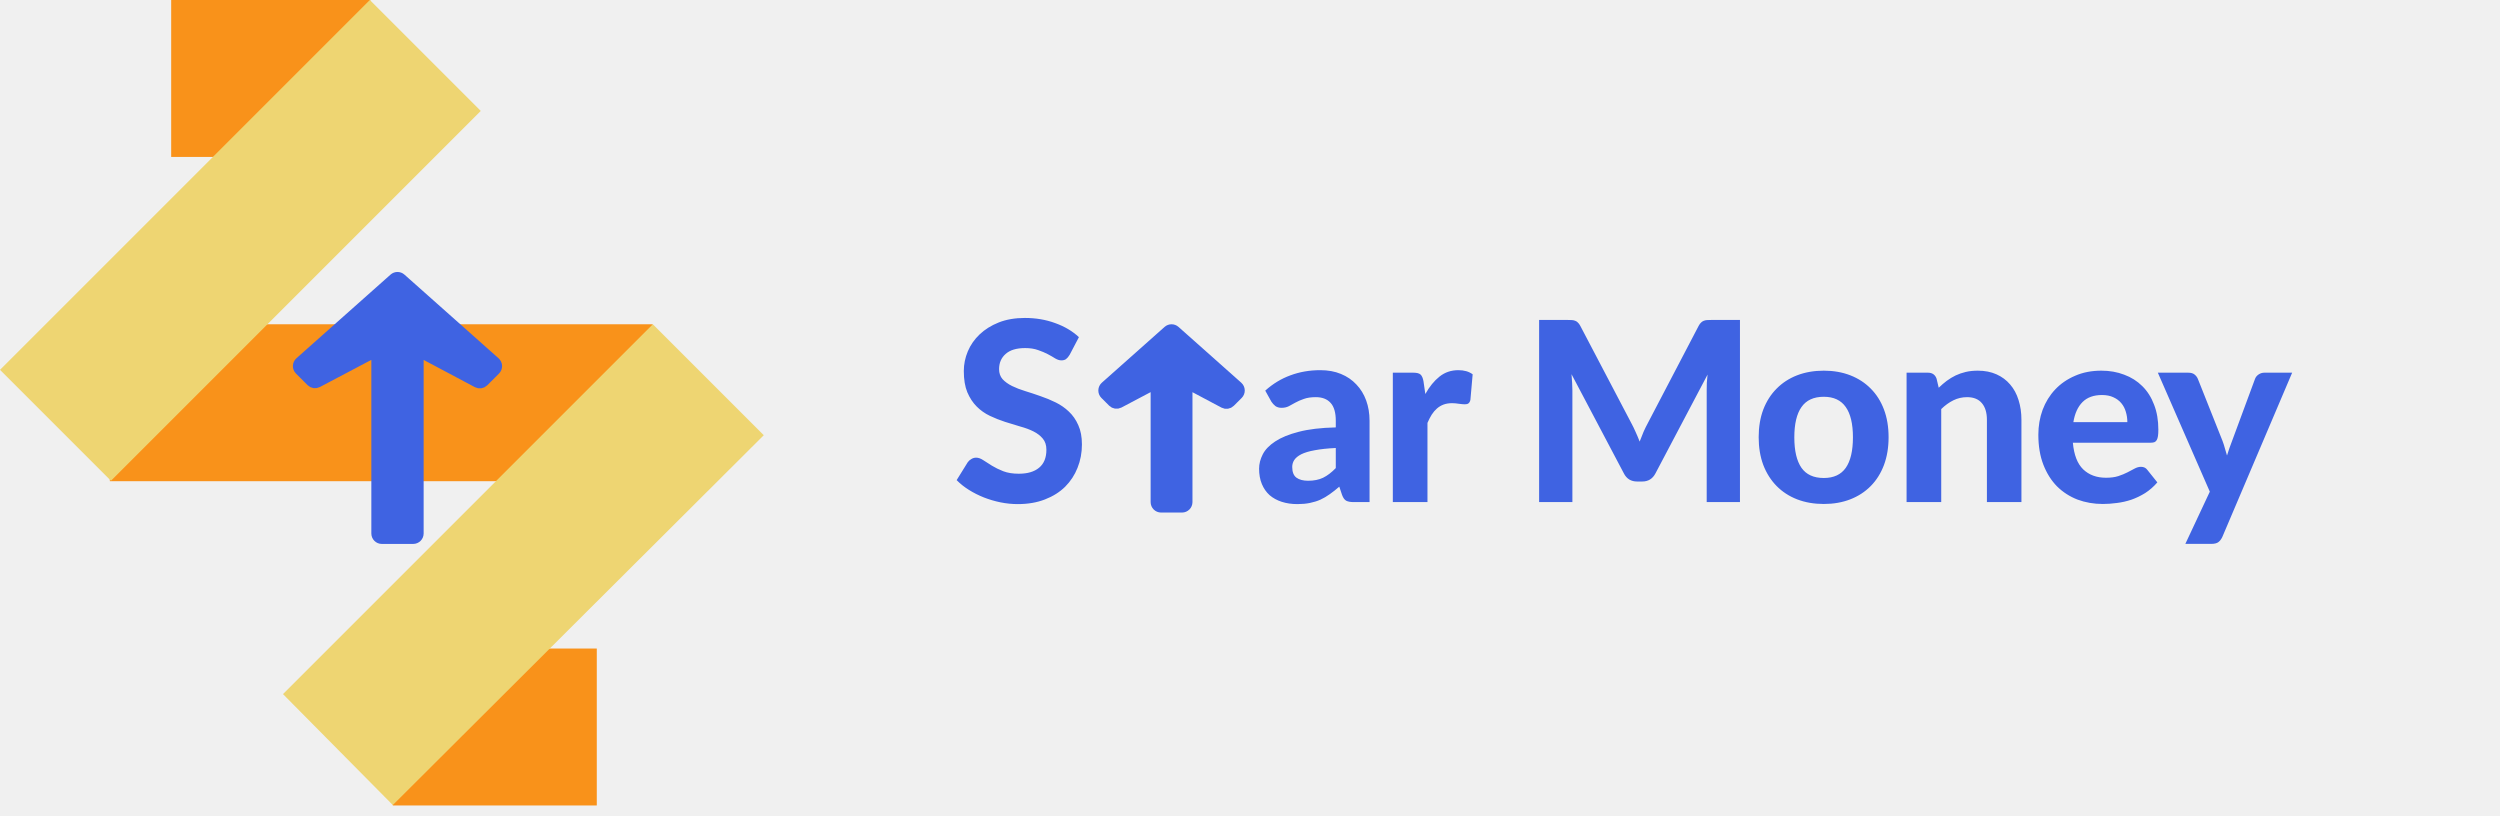
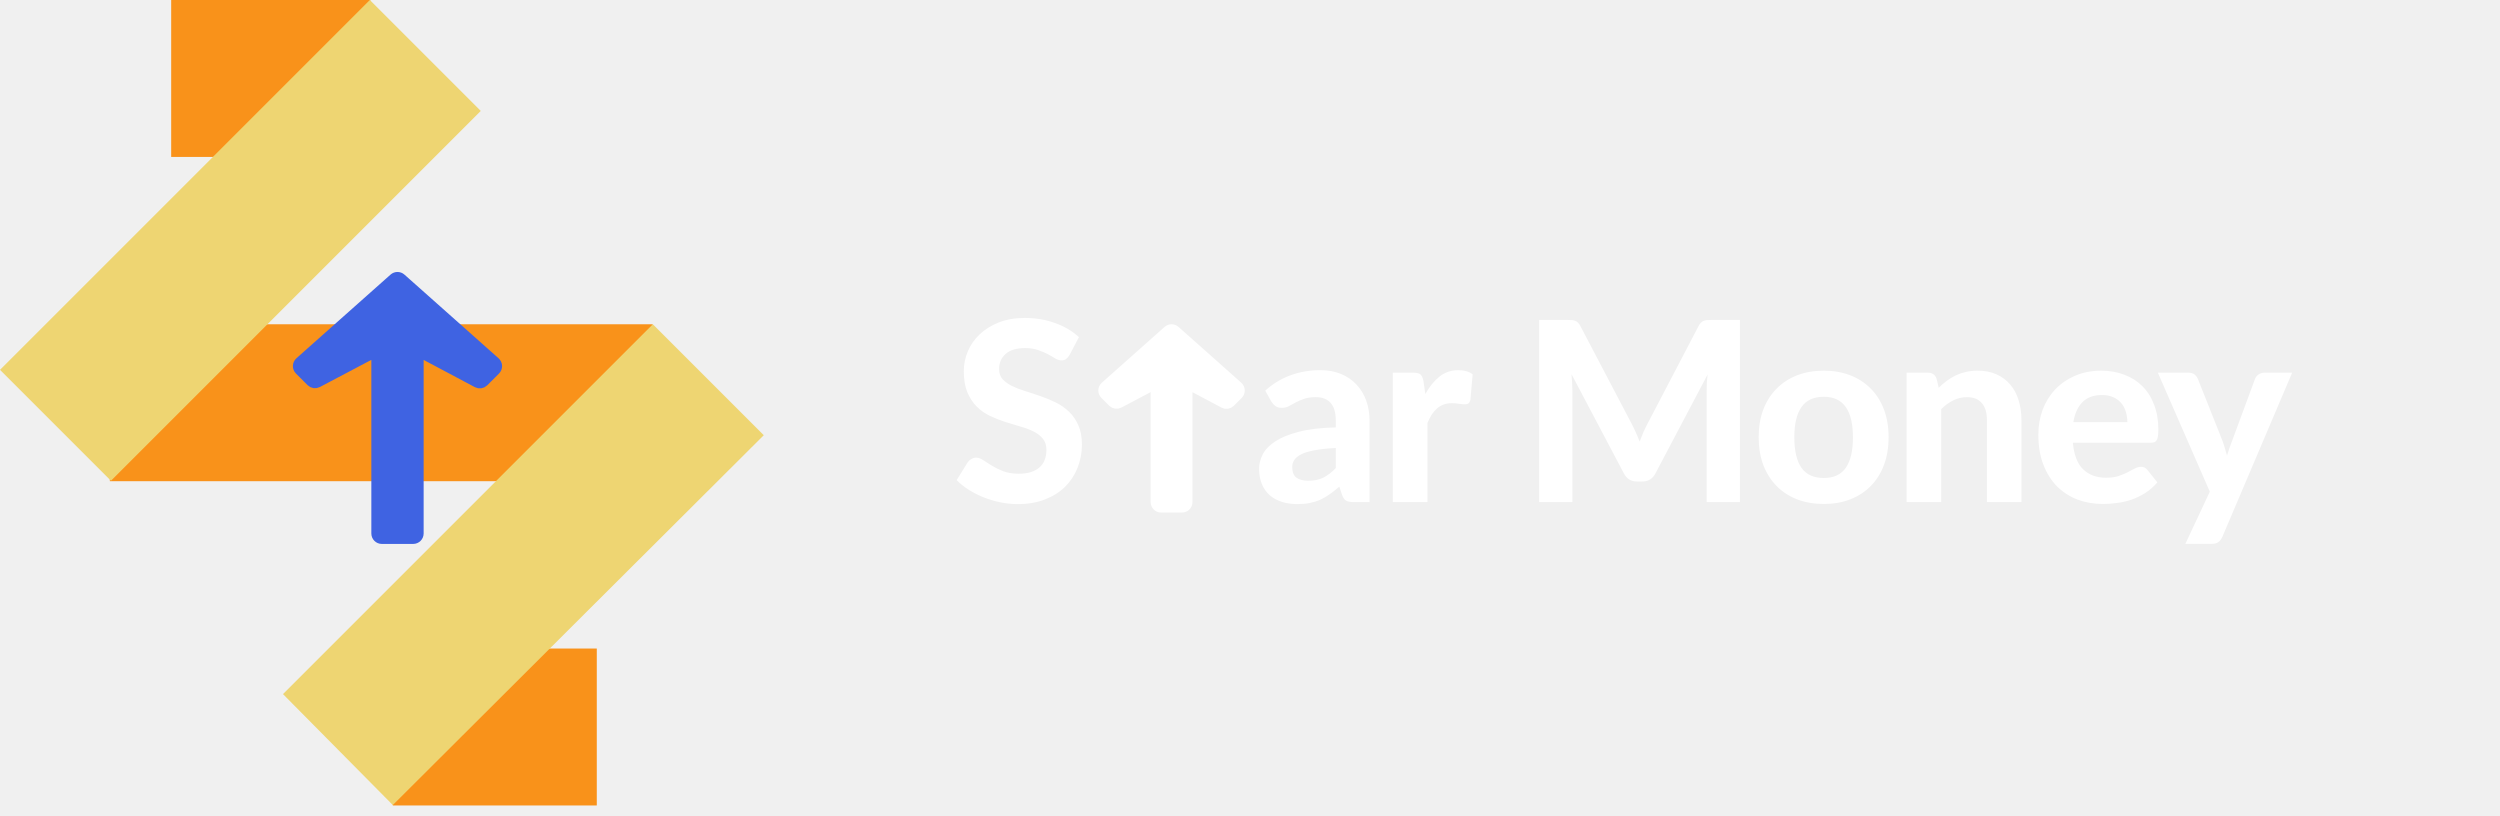
<svg xmlns="http://www.w3.org/2000/svg" width="239" height="78" viewBox="0 0 239 78" fill="none">
  <path d="M37.053 62H57.053V77H37.553L37.053 62Z" fill="#F9921A" />
  <path d="M16.365 0L35.39 0L36.365 15L16.365 15V0Z" fill="#F9921A" />
  <path d="M10.5 31L62.398 31L62 46H10.5V31Z" fill="#F9921A" />
  <path d="M27.053 66.355L62.409 31L73.015 41.607L37.553 76.962L27.053 66.355Z" fill="#EED572" />
  <rect y="35.355" width="50" height="15" transform="rotate(-45 0 35.3555)" fill="#EED572" />
  <path d="M28.668 34.626C28.565 34.718 28.504 34.848 28.5 34.985C28.496 35.123 28.549 35.256 28.646 35.354L29.761 36.469C29.916 36.624 30.154 36.66 30.348 36.557L36 33.574V51C36 51.276 36.224 51.5 36.5 51.5H39.5C39.776 51.5 40 51.276 40 51V33.577L45.635 36.572C45.83 36.675 46.068 36.639 46.224 36.484L47.354 35.354C47.451 35.256 47.504 35.123 47.5 34.985C47.496 34.848 47.435 34.718 47.332 34.626L38.332 26.626C38.143 26.458 37.857 26.458 37.668 26.626L28.668 34.626Z" fill="#3F63E2" stroke="#3F63E2" stroke-linecap="round" stroke-linejoin="round" />
-   <path d="M105.668 36.96C105.565 37.051 105.504 37.181 105.5 37.319C105.496 37.456 105.549 37.59 105.646 37.687L106.39 38.43C106.545 38.585 106.783 38.621 106.977 38.519L110.5 36.659V48C110.5 48.276 110.724 48.5 111 48.5H113C113.276 48.5 113.5 48.276 113.5 48V36.662L117.012 38.528C117.206 38.631 117.445 38.596 117.6 38.44L118.354 37.687C118.451 37.59 118.504 37.456 118.5 37.319C118.496 37.181 118.435 37.051 118.332 36.96L112.332 31.626C112.143 31.458 111.857 31.458 111.668 31.626L105.668 36.96Z" fill="#3F63E2" stroke="#3F63E2" stroke-linecap="round" stroke-linejoin="round" />
-   <path d="M102.256 33.924C102.144 34.108 102.028 34.244 101.908 34.332C101.796 34.412 101.648 34.452 101.464 34.452C101.288 34.452 101.096 34.392 100.888 34.272C100.688 34.144 100.452 34.008 100.18 33.864C99.908 33.72 99.596 33.588 99.244 33.468C98.892 33.34 98.48 33.276 98.008 33.276C97.176 33.276 96.552 33.464 96.136 33.84C95.72 34.208 95.512 34.692 95.512 35.292C95.512 35.676 95.624 35.996 95.848 36.252C96.08 36.5 96.38 36.716 96.748 36.9C97.124 37.084 97.548 37.248 98.02 37.392C98.492 37.536 98.976 37.696 99.472 37.872C99.968 38.04 100.452 38.24 100.924 38.472C101.396 38.704 101.816 38.996 102.184 39.348C102.56 39.7 102.86 40.132 103.084 40.644C103.316 41.148 103.432 41.764 103.432 42.492C103.432 43.284 103.292 44.028 103.012 44.724C102.74 45.412 102.344 46.016 101.824 46.536C101.304 47.048 100.66 47.452 99.892 47.748C99.132 48.044 98.268 48.192 97.3 48.192C96.748 48.192 96.196 48.136 95.644 48.024C95.1 47.912 94.572 47.756 94.06 47.556C93.556 47.356 93.08 47.116 92.632 46.836C92.184 46.556 91.792 46.244 91.456 45.9L92.512 44.196C92.6 44.068 92.716 43.964 92.86 43.884C93.004 43.796 93.156 43.752 93.316 43.752C93.532 43.752 93.76 43.832 94 43.992C94.24 44.152 94.516 44.328 94.828 44.52C95.14 44.712 95.5 44.888 95.908 45.048C96.324 45.208 96.82 45.288 97.396 45.288C98.236 45.288 98.884 45.096 99.34 44.712C99.804 44.328 100.036 43.756 100.036 42.996C100.036 42.556 99.92 42.2 99.688 41.928C99.464 41.656 99.168 41.428 98.8 41.244C98.432 41.06 98.012 40.904 97.54 40.776C97.068 40.64 96.584 40.492 96.088 40.332C95.592 40.172 95.108 39.98 94.636 39.756C94.164 39.532 93.744 39.236 93.376 38.868C93.008 38.5 92.708 38.044 92.476 37.5C92.252 36.956 92.14 36.28 92.14 35.472C92.14 34.824 92.268 34.196 92.524 33.588C92.78 32.98 93.156 32.44 93.652 31.968C94.148 31.496 94.756 31.116 95.476 30.828C96.204 30.54 97.036 30.396 97.972 30.396C99.02 30.396 99.988 30.56 100.876 30.888C101.772 31.208 102.528 31.656 103.144 32.232L102.256 33.924ZM127.701 42.828C126.893 42.868 126.221 42.94 125.685 43.044C125.149 43.14 124.721 43.268 124.401 43.428C124.089 43.588 123.865 43.772 123.729 43.98C123.601 44.18 123.537 44.4 123.537 44.64C123.537 45.12 123.669 45.46 123.933 45.66C124.205 45.86 124.581 45.96 125.061 45.96C125.613 45.96 126.089 45.864 126.489 45.672C126.897 45.472 127.301 45.164 127.701 44.748V42.828ZM120.957 37.344C121.685 36.688 122.489 36.2 123.369 35.88C124.249 35.552 125.201 35.388 126.225 35.388C126.961 35.388 127.617 35.508 128.193 35.748C128.777 35.988 129.269 36.324 129.669 36.756C130.077 37.18 130.389 37.688 130.605 38.28C130.821 38.872 130.929 39.52 130.929 40.224V48H129.417C129.105 48 128.865 47.956 128.697 47.868C128.537 47.78 128.405 47.596 128.301 47.316L128.037 46.524C127.725 46.796 127.421 47.036 127.125 47.244C126.837 47.452 126.537 47.628 126.225 47.772C125.913 47.908 125.577 48.012 125.217 48.084C124.865 48.156 124.469 48.192 124.029 48.192C123.485 48.192 122.989 48.12 122.541 47.976C122.093 47.832 121.705 47.62 121.377 47.34C121.057 47.052 120.809 46.696 120.633 46.272C120.457 45.848 120.369 45.36 120.369 44.808C120.369 44.352 120.485 43.896 120.717 43.44C120.949 42.984 121.345 42.572 121.905 42.204C122.473 41.828 123.225 41.52 124.161 41.28C125.105 41.032 126.285 40.892 127.701 40.86V40.224C127.701 39.448 127.537 38.88 127.209 38.52C126.881 38.152 126.409 37.968 125.793 37.968C125.337 37.968 124.957 38.024 124.653 38.136C124.349 38.24 124.081 38.356 123.849 38.484C123.625 38.604 123.413 38.72 123.213 38.832C123.013 38.936 122.781 38.988 122.517 38.988C122.285 38.988 122.089 38.932 121.929 38.82C121.777 38.7 121.649 38.56 121.545 38.4L120.957 37.344ZM136.262 37.668C136.654 36.964 137.106 36.408 137.618 36C138.13 35.592 138.73 35.388 139.418 35.388C139.978 35.388 140.434 35.52 140.786 35.784L140.57 38.232C140.53 38.392 140.466 38.504 140.378 38.568C140.298 38.624 140.186 38.652 140.042 38.652C139.914 38.652 139.73 38.636 139.49 38.604C139.25 38.564 139.026 38.544 138.818 38.544C138.514 38.544 138.242 38.588 138.002 38.676C137.77 38.764 137.562 38.888 137.378 39.048C137.194 39.208 137.026 39.404 136.874 39.636C136.73 39.868 136.594 40.132 136.466 40.428V48H133.154V35.628H135.11C135.446 35.628 135.678 35.688 135.806 35.808C135.934 35.928 136.026 36.136 136.082 36.432L136.262 37.668ZM166.34 30.588V48H163.16V37.308C163.16 37.084 163.164 36.844 163.172 36.588C163.188 36.332 163.212 36.072 163.244 35.808L158.264 45.252C157.992 45.772 157.572 46.032 157.004 46.032H156.5C156.22 46.032 155.972 45.968 155.756 45.84C155.54 45.704 155.368 45.508 155.24 45.252L150.236 35.772C150.26 36.052 150.28 36.324 150.296 36.588C150.312 36.844 150.32 37.084 150.32 37.308V48H147.14V30.588H149.876C150.028 30.588 150.164 30.592 150.284 30.6C150.404 30.608 150.508 30.632 150.596 30.672C150.692 30.704 150.776 30.76 150.848 30.84C150.928 30.912 151.004 31.016 151.076 31.152L155.948 40.44C156.1 40.72 156.24 41.008 156.368 41.304C156.504 41.6 156.632 41.904 156.752 42.216C156.872 41.896 156.996 41.584 157.124 41.28C157.26 40.976 157.404 40.684 157.556 40.404L162.392 31.152C162.464 31.016 162.54 30.912 162.62 30.84C162.7 30.76 162.784 30.704 162.872 30.672C162.968 30.632 163.072 30.608 163.184 30.6C163.304 30.592 163.444 30.588 163.604 30.588H166.34ZM174.357 35.436C175.285 35.436 176.129 35.584 176.889 35.88C177.649 36.176 178.301 36.6 178.845 37.152C179.389 37.696 179.809 38.36 180.105 39.144C180.401 39.928 180.549 40.812 180.549 41.796C180.549 42.78 180.401 43.668 180.105 44.46C179.809 45.244 179.389 45.912 178.845 46.464C178.301 47.016 177.649 47.44 176.889 47.736C176.129 48.032 175.285 48.18 174.357 48.18C173.421 48.18 172.569 48.032 171.801 47.736C171.041 47.44 170.389 47.016 169.845 46.464C169.301 45.912 168.877 45.244 168.573 44.46C168.277 43.668 168.129 42.78 168.129 41.796C168.129 40.812 168.277 39.928 168.573 39.144C168.877 38.36 169.301 37.696 169.845 37.152C170.389 36.6 171.041 36.176 171.801 35.88C172.569 35.584 173.421 35.436 174.357 35.436ZM174.357 45.696C175.301 45.696 176.001 45.372 176.457 44.724C176.913 44.068 177.141 43.096 177.141 41.808C177.141 40.528 176.913 39.564 176.457 38.916C176.001 38.26 175.301 37.932 174.357 37.932C173.389 37.932 172.677 38.26 172.221 38.916C171.765 39.564 171.537 40.528 171.537 41.808C171.537 43.096 171.765 44.068 172.221 44.724C172.677 45.372 173.389 45.696 174.357 45.696ZM185.341 37.068C185.589 36.828 185.845 36.608 186.109 36.408C186.381 36.208 186.665 36.036 186.961 35.892C187.265 35.748 187.589 35.636 187.933 35.556C188.285 35.476 188.665 35.436 189.073 35.436C189.745 35.436 190.341 35.552 190.861 35.784C191.381 36.016 191.817 36.34 192.169 36.756C192.529 37.172 192.797 37.668 192.973 38.244C193.157 38.82 193.249 39.452 193.249 40.14V48H189.949V40.14C189.949 39.452 189.789 38.92 189.469 38.544C189.149 38.16 188.677 37.968 188.053 37.968C187.589 37.968 187.153 38.068 186.745 38.268C186.337 38.468 185.949 38.748 185.581 39.108V48H182.269V35.628H184.309C184.725 35.628 185.001 35.82 185.137 36.204L185.341 37.068ZM203.374 40.356C203.374 40.012 203.326 39.684 203.23 39.372C203.142 39.06 202.998 38.784 202.798 38.544C202.598 38.304 202.346 38.116 202.042 37.98C201.738 37.836 201.374 37.764 200.95 37.764C200.158 37.764 199.538 37.988 199.09 38.436C198.642 38.884 198.35 39.524 198.214 40.356H203.374ZM198.166 42.324C198.27 43.484 198.598 44.332 199.15 44.868C199.71 45.404 200.438 45.672 201.334 45.672C201.79 45.672 202.182 45.62 202.51 45.516C202.846 45.404 203.138 45.284 203.386 45.156C203.642 45.02 203.87 44.9 204.07 44.796C204.278 44.684 204.482 44.628 204.682 44.628C204.938 44.628 205.138 44.724 205.282 44.916L206.242 46.116C205.89 46.524 205.502 46.864 205.078 47.136C204.654 47.4 204.214 47.612 203.758 47.772C203.302 47.924 202.842 48.028 202.378 48.084C201.914 48.148 201.466 48.18 201.034 48.18C200.17 48.18 199.362 48.04 198.61 47.76C197.866 47.472 197.214 47.052 196.654 46.5C196.102 45.94 195.666 45.248 195.346 44.424C195.026 43.6 194.866 42.644 194.866 41.556C194.866 40.716 195.002 39.924 195.274 39.18C195.554 38.436 195.954 37.788 196.474 37.236C196.994 36.684 197.626 36.248 198.37 35.928C199.114 35.6 199.954 35.436 200.89 35.436C201.682 35.436 202.41 35.564 203.074 35.82C203.746 36.068 204.322 36.432 204.802 36.912C205.29 37.392 205.666 37.984 205.93 38.688C206.202 39.384 206.338 40.18 206.338 41.076C206.338 41.324 206.326 41.528 206.302 41.688C206.278 41.848 206.238 41.976 206.182 42.072C206.126 42.168 206.05 42.236 205.954 42.276C205.858 42.308 205.734 42.324 205.582 42.324H198.166ZM219.13 35.628L212.458 51.324C212.354 51.548 212.226 51.716 212.074 51.828C211.93 51.94 211.698 51.996 211.378 51.996H208.918L211.258 47.004L206.29 35.628H209.194C209.458 35.628 209.662 35.688 209.806 35.808C209.95 35.928 210.054 36.068 210.118 36.228L212.47 42.144C212.558 42.376 212.634 42.612 212.698 42.852C212.77 43.084 212.838 43.316 212.902 43.548C213.046 43.076 213.21 42.604 213.394 42.132L215.578 36.228C215.642 36.052 215.758 35.908 215.926 35.796C216.094 35.684 216.278 35.628 216.478 35.628H219.13Z" fill="#3F63E2" />
+   <path d="M105.668 36.96C105.565 37.051 105.504 37.181 105.5 37.319C105.496 37.456 105.549 37.59 105.646 37.687L106.39 38.43C106.545 38.585 106.783 38.621 106.977 38.519L110.5 36.659V48C110.5 48.276 110.724 48.5 111 48.5H113C113.276 48.5 113.5 48.276 113.5 48V36.662L117.012 38.528C117.206 38.631 117.445 38.596 117.6 38.44L118.354 37.687C118.451 37.59 118.504 37.456 118.5 37.319C118.496 37.181 118.435 37.051 118.332 36.96L112.332 31.626C112.143 31.458 111.857 31.458 111.668 31.626L105.668 36.96Z" fill="white" stroke="white" stroke-linecap="round" stroke-linejoin="round" />
+   <path d="M102.256 33.924C102.144 34.108 102.028 34.244 101.908 34.332C101.796 34.412 101.648 34.452 101.464 34.452C101.288 34.452 101.096 34.392 100.888 34.272C100.688 34.144 100.452 34.008 100.18 33.864C99.908 33.72 99.596 33.588 99.244 33.468C98.892 33.34 98.48 33.276 98.008 33.276C97.176 33.276 96.552 33.464 96.136 33.84C95.72 34.208 95.512 34.692 95.512 35.292C95.512 35.676 95.624 35.996 95.848 36.252C96.08 36.5 96.38 36.716 96.748 36.9C97.124 37.084 97.548 37.248 98.02 37.392C98.492 37.536 98.976 37.696 99.472 37.872C99.968 38.04 100.452 38.24 100.924 38.472C101.396 38.704 101.816 38.996 102.184 39.348C102.56 39.7 102.86 40.132 103.084 40.644C103.316 41.148 103.432 41.764 103.432 42.492C103.432 43.284 103.292 44.028 103.012 44.724C102.74 45.412 102.344 46.016 101.824 46.536C101.304 47.048 100.66 47.452 99.892 47.748C99.132 48.044 98.268 48.192 97.3 48.192C96.748 48.192 96.196 48.136 95.644 48.024C95.1 47.912 94.572 47.756 94.06 47.556C93.556 47.356 93.08 47.116 92.632 46.836C92.184 46.556 91.792 46.244 91.456 45.9L92.512 44.196C92.6 44.068 92.716 43.964 92.86 43.884C93.004 43.796 93.156 43.752 93.316 43.752C93.532 43.752 93.76 43.832 94 43.992C94.24 44.152 94.516 44.328 94.828 44.52C95.14 44.712 95.5 44.888 95.908 45.048C96.324 45.208 96.82 45.288 97.396 45.288C98.236 45.288 98.884 45.096 99.34 44.712C99.804 44.328 100.036 43.756 100.036 42.996C100.036 42.556 99.92 42.2 99.688 41.928C99.464 41.656 99.168 41.428 98.8 41.244C98.432 41.06 98.012 40.904 97.54 40.776C97.068 40.64 96.584 40.492 96.088 40.332C95.592 40.172 95.108 39.98 94.636 39.756C94.164 39.532 93.744 39.236 93.376 38.868C93.008 38.5 92.708 38.044 92.476 37.5C92.252 36.956 92.14 36.28 92.14 35.472C92.14 34.824 92.268 34.196 92.524 33.588C92.78 32.98 93.156 32.44 93.652 31.968C94.148 31.496 94.756 31.116 95.476 30.828C96.204 30.54 97.036 30.396 97.972 30.396C99.02 30.396 99.988 30.56 100.876 30.888C101.772 31.208 102.528 31.656 103.144 32.232L102.256 33.924ZM127.701 42.828C126.893 42.868 126.221 42.94 125.685 43.044C125.149 43.14 124.721 43.268 124.401 43.428C124.089 43.588 123.865 43.772 123.729 43.98C123.601 44.18 123.537 44.4 123.537 44.64C123.537 45.12 123.669 45.46 123.933 45.66C124.205 45.86 124.581 45.96 125.061 45.96C125.613 45.96 126.089 45.864 126.489 45.672C126.897 45.472 127.301 45.164 127.701 44.748V42.828ZM120.957 37.344C121.685 36.688 122.489 36.2 123.369 35.88C124.249 35.552 125.201 35.388 126.225 35.388C126.961 35.388 127.617 35.508 128.193 35.748C128.777 35.988 129.269 36.324 129.669 36.756C130.077 37.18 130.389 37.688 130.605 38.28C130.821 38.872 130.929 39.52 130.929 40.224V48H129.417C129.105 48 128.865 47.956 128.697 47.868C128.537 47.78 128.405 47.596 128.301 47.316L128.037 46.524C127.725 46.796 127.421 47.036 127.125 47.244C126.837 47.452 126.537 47.628 126.225 47.772C125.913 47.908 125.577 48.012 125.217 48.084C124.865 48.156 124.469 48.192 124.029 48.192C123.485 48.192 122.989 48.12 122.541 47.976C122.093 47.832 121.705 47.62 121.377 47.34C121.057 47.052 120.809 46.696 120.633 46.272C120.457 45.848 120.369 45.36 120.369 44.808C120.369 44.352 120.485 43.896 120.717 43.44C120.949 42.984 121.345 42.572 121.905 42.204C122.473 41.828 123.225 41.52 124.161 41.28C125.105 41.032 126.285 40.892 127.701 40.86V40.224C127.701 39.448 127.537 38.88 127.209 38.52C126.881 38.152 126.409 37.968 125.793 37.968C125.337 37.968 124.957 38.024 124.653 38.136C124.349 38.24 124.081 38.356 123.849 38.484C123.625 38.604 123.413 38.72 123.213 38.832C123.013 38.936 122.781 38.988 122.517 38.988C122.285 38.988 122.089 38.932 121.929 38.82C121.777 38.7 121.649 38.56 121.545 38.4L120.957 37.344ZM136.262 37.668C136.654 36.964 137.106 36.408 137.618 36C138.13 35.592 138.73 35.388 139.418 35.388C139.978 35.388 140.434 35.52 140.786 35.784L140.57 38.232C140.53 38.392 140.466 38.504 140.378 38.568C140.298 38.624 140.186 38.652 140.042 38.652C139.914 38.652 139.73 38.636 139.49 38.604C139.25 38.564 139.026 38.544 138.818 38.544C138.514 38.544 138.242 38.588 138.002 38.676C137.77 38.764 137.562 38.888 137.378 39.048C137.194 39.208 137.026 39.404 136.874 39.636C136.73 39.868 136.594 40.132 136.466 40.428V48H133.154V35.628H135.11C135.446 35.628 135.678 35.688 135.806 35.808C135.934 35.928 136.026 36.136 136.082 36.432L136.262 37.668ZM166.34 30.588V48H163.16V37.308C163.16 37.084 163.164 36.844 163.172 36.588C163.188 36.332 163.212 36.072 163.244 35.808L158.264 45.252C157.992 45.772 157.572 46.032 157.004 46.032H156.5C156.22 46.032 155.972 45.968 155.756 45.84C155.54 45.704 155.368 45.508 155.24 45.252L150.236 35.772C150.26 36.052 150.28 36.324 150.296 36.588C150.312 36.844 150.32 37.084 150.32 37.308V48H147.14V30.588H149.876C150.028 30.588 150.164 30.592 150.284 30.6C150.404 30.608 150.508 30.632 150.596 30.672C150.692 30.704 150.776 30.76 150.848 30.84C150.928 30.912 151.004 31.016 151.076 31.152L155.948 40.44C156.1 40.72 156.24 41.008 156.368 41.304C156.504 41.6 156.632 41.904 156.752 42.216C156.872 41.896 156.996 41.584 157.124 41.28C157.26 40.976 157.404 40.684 157.556 40.404L162.392 31.152C162.464 31.016 162.54 30.912 162.62 30.84C162.7 30.76 162.784 30.704 162.872 30.672C162.968 30.632 163.072 30.608 163.184 30.6C163.304 30.592 163.444 30.588 163.604 30.588H166.34ZM174.357 35.436C175.285 35.436 176.129 35.584 176.889 35.88C177.649 36.176 178.301 36.6 178.845 37.152C179.389 37.696 179.809 38.36 180.105 39.144C180.401 39.928 180.549 40.812 180.549 41.796C180.549 42.78 180.401 43.668 180.105 44.46C179.809 45.244 179.389 45.912 178.845 46.464C178.301 47.016 177.649 47.44 176.889 47.736C176.129 48.032 175.285 48.18 174.357 48.18C173.421 48.18 172.569 48.032 171.801 47.736C171.041 47.44 170.389 47.016 169.845 46.464C169.301 45.912 168.877 45.244 168.573 44.46C168.277 43.668 168.129 42.78 168.129 41.796C168.129 40.812 168.277 39.928 168.573 39.144C168.877 38.36 169.301 37.696 169.845 37.152C170.389 36.6 171.041 36.176 171.801 35.88C172.569 35.584 173.421 35.436 174.357 35.436ZM174.357 45.696C175.301 45.696 176.001 45.372 176.457 44.724C176.913 44.068 177.141 43.096 177.141 41.808C177.141 40.528 176.913 39.564 176.457 38.916C176.001 38.26 175.301 37.932 174.357 37.932C173.389 37.932 172.677 38.26 172.221 38.916C171.765 39.564 171.537 40.528 171.537 41.808C171.537 43.096 171.765 44.068 172.221 44.724C172.677 45.372 173.389 45.696 174.357 45.696ZM185.341 37.068C185.589 36.828 185.845 36.608 186.109 36.408C186.381 36.208 186.665 36.036 186.961 35.892C187.265 35.748 187.589 35.636 187.933 35.556C188.285 35.476 188.665 35.436 189.073 35.436C189.745 35.436 190.341 35.552 190.861 35.784C191.381 36.016 191.817 36.34 192.169 36.756C192.529 37.172 192.797 37.668 192.973 38.244C193.157 38.82 193.249 39.452 193.249 40.14V48H189.949V40.14C189.949 39.452 189.789 38.92 189.469 38.544C189.149 38.16 188.677 37.968 188.053 37.968C187.589 37.968 187.153 38.068 186.745 38.268C186.337 38.468 185.949 38.748 185.581 39.108V48H182.269V35.628H184.309C184.725 35.628 185.001 35.82 185.137 36.204L185.341 37.068ZM203.374 40.356C203.374 40.012 203.326 39.684 203.23 39.372C203.142 39.06 202.998 38.784 202.798 38.544C202.598 38.304 202.346 38.116 202.042 37.98C201.738 37.836 201.374 37.764 200.95 37.764C200.158 37.764 199.538 37.988 199.09 38.436C198.642 38.884 198.35 39.524 198.214 40.356H203.374ZM198.166 42.324C198.27 43.484 198.598 44.332 199.15 44.868C199.71 45.404 200.438 45.672 201.334 45.672C201.79 45.672 202.182 45.62 202.51 45.516C202.846 45.404 203.138 45.284 203.386 45.156C203.642 45.02 203.87 44.9 204.07 44.796C204.278 44.684 204.482 44.628 204.682 44.628C204.938 44.628 205.138 44.724 205.282 44.916L206.242 46.116C205.89 46.524 205.502 46.864 205.078 47.136C204.654 47.4 204.214 47.612 203.758 47.772C203.302 47.924 202.842 48.028 202.378 48.084C201.914 48.148 201.466 48.18 201.034 48.18C200.17 48.18 199.362 48.04 198.61 47.76C197.866 47.472 197.214 47.052 196.654 46.5C196.102 45.94 195.666 45.248 195.346 44.424C195.026 43.6 194.866 42.644 194.866 41.556C194.866 40.716 195.002 39.924 195.274 39.18C195.554 38.436 195.954 37.788 196.474 37.236C196.994 36.684 197.626 36.248 198.37 35.928C199.114 35.6 199.954 35.436 200.89 35.436C201.682 35.436 202.41 35.564 203.074 35.82C203.746 36.068 204.322 36.432 204.802 36.912C205.29 37.392 205.666 37.984 205.93 38.688C206.202 39.384 206.338 40.18 206.338 41.076C206.338 41.324 206.326 41.528 206.302 41.688C206.278 41.848 206.238 41.976 206.182 42.072C206.126 42.168 206.05 42.236 205.954 42.276C205.858 42.308 205.734 42.324 205.582 42.324H198.166ZM219.13 35.628L212.458 51.324C212.354 51.548 212.226 51.716 212.074 51.828C211.93 51.94 211.698 51.996 211.378 51.996H208.918L211.258 47.004L206.29 35.628H209.194C209.458 35.628 209.662 35.688 209.806 35.808C209.95 35.928 210.054 36.068 210.118 36.228L212.47 42.144C212.558 42.376 212.634 42.612 212.698 42.852C212.77 43.084 212.838 43.316 212.902 43.548C213.046 43.076 213.21 42.604 213.394 42.132L215.578 36.228C215.642 36.052 215.758 35.908 215.926 35.796C216.094 35.684 216.278 35.628 216.478 35.628H219.13Z" fill="white" />
</svg>
